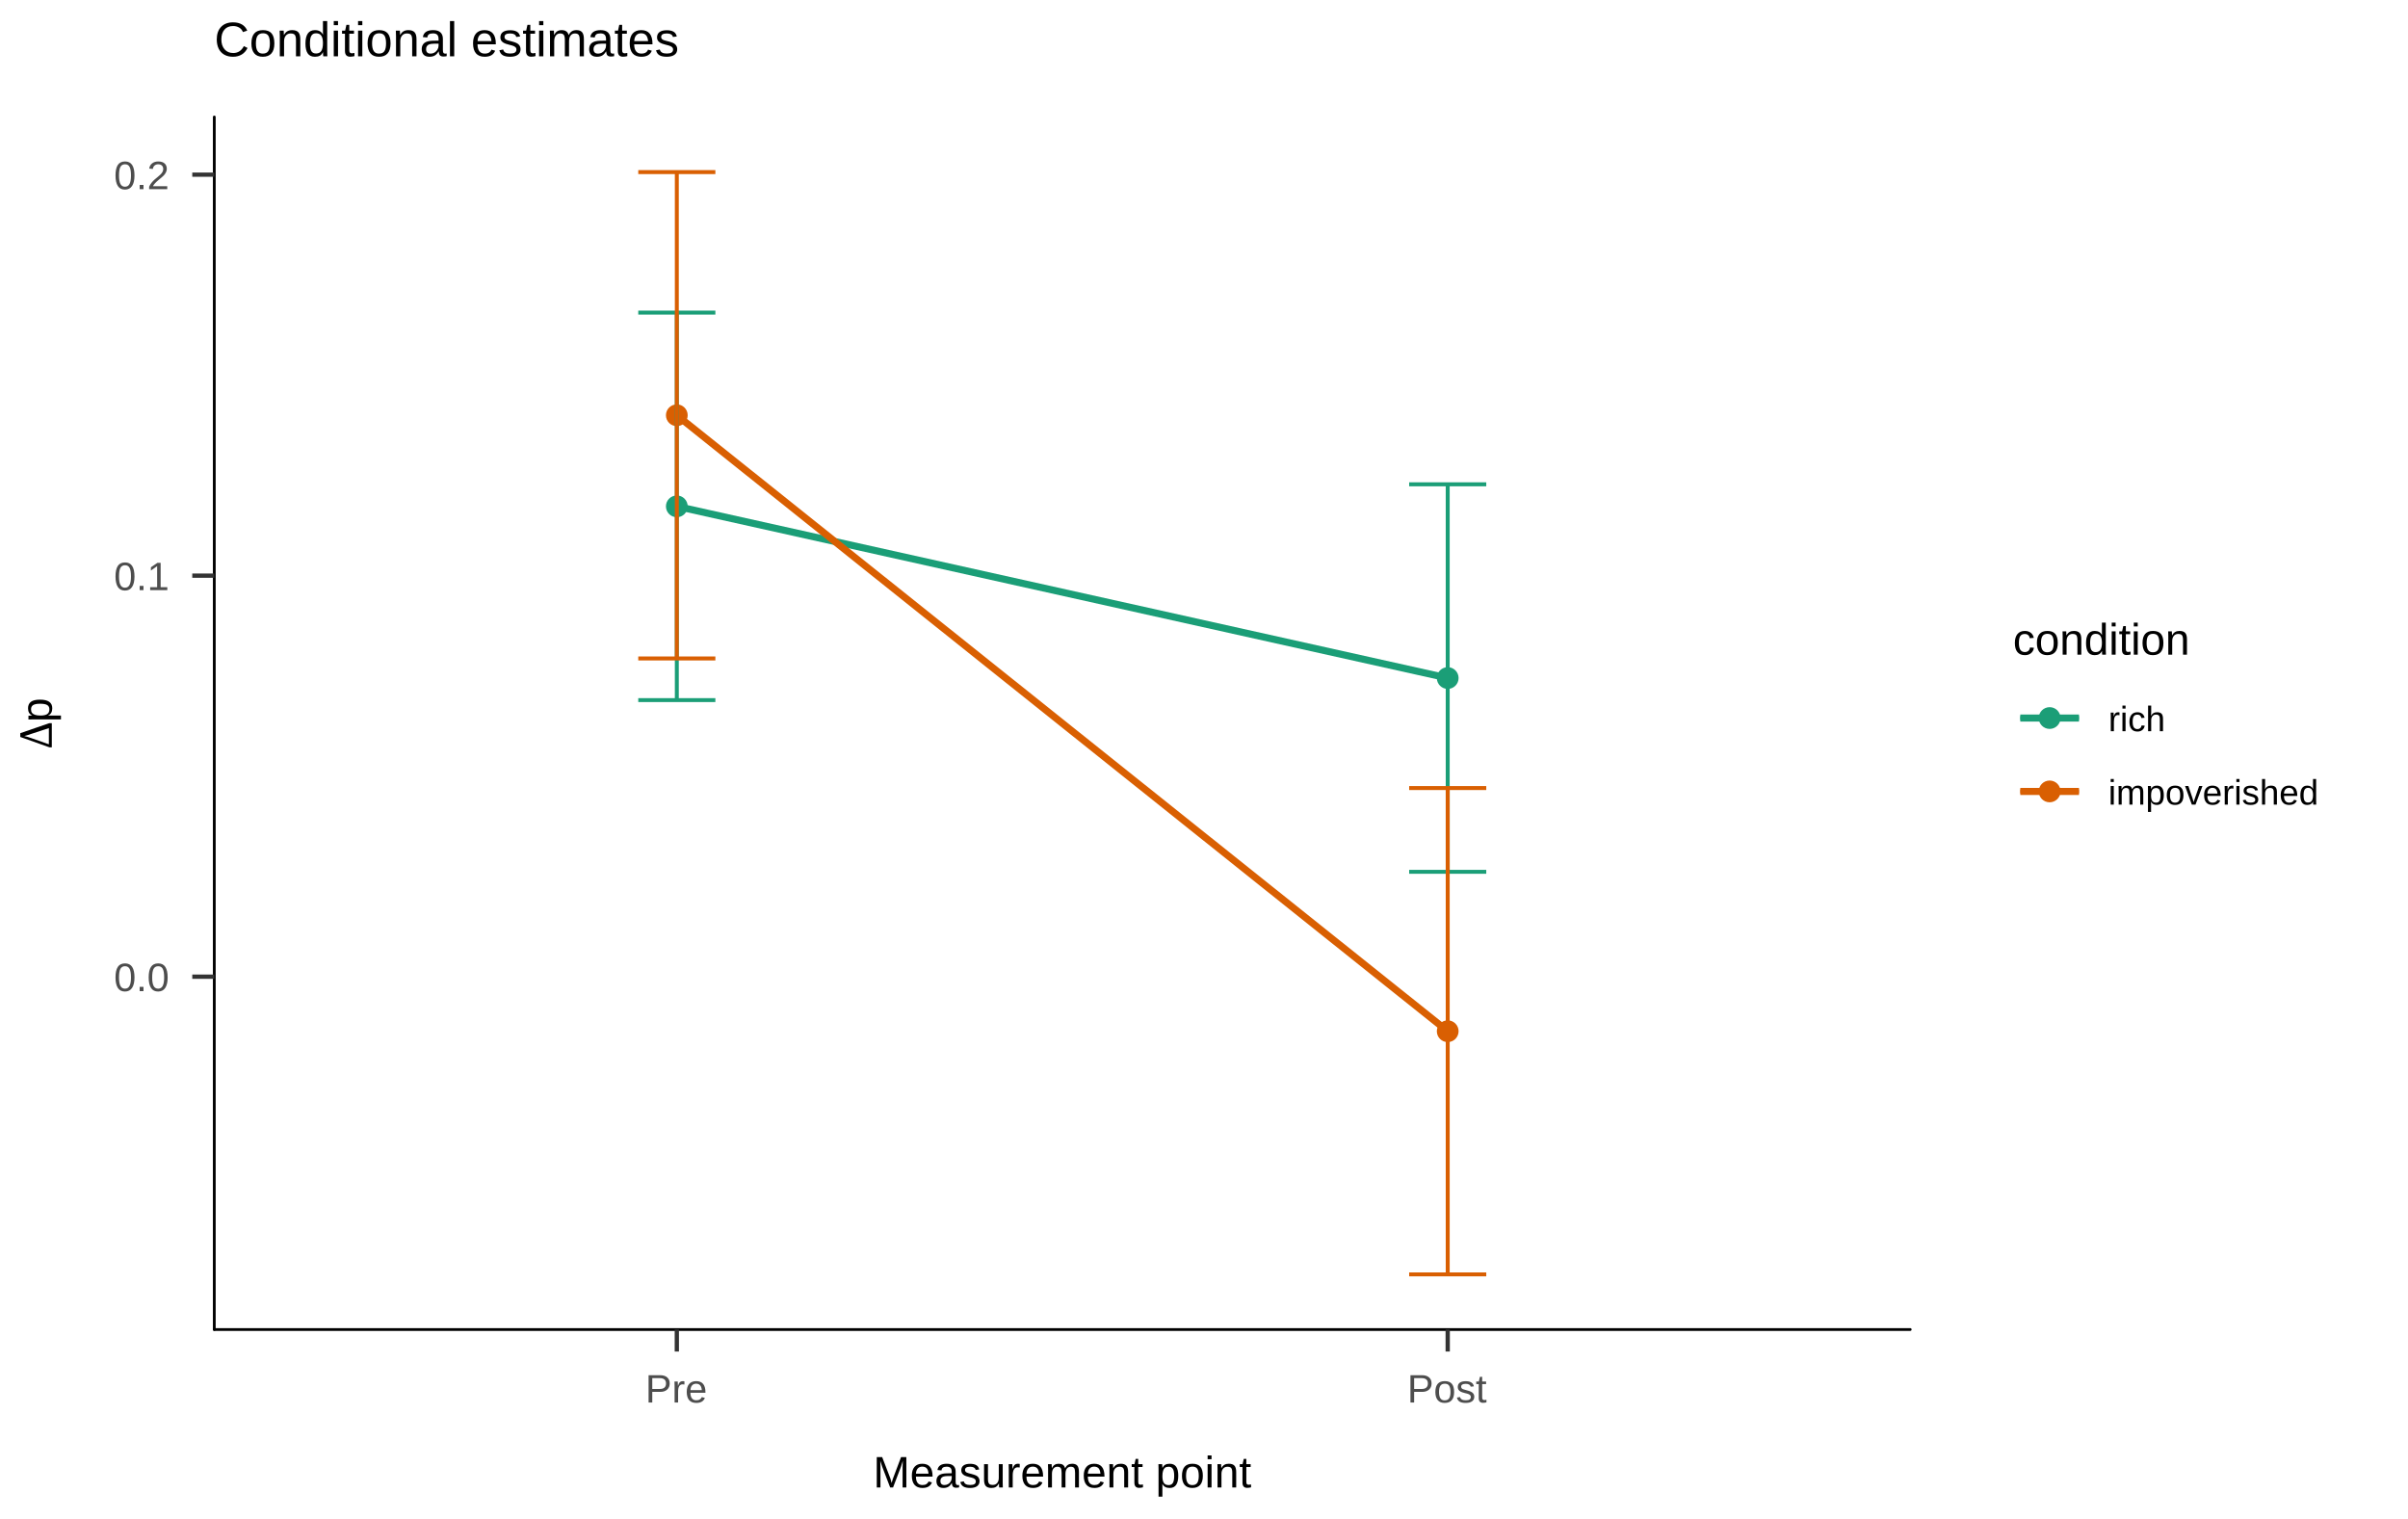
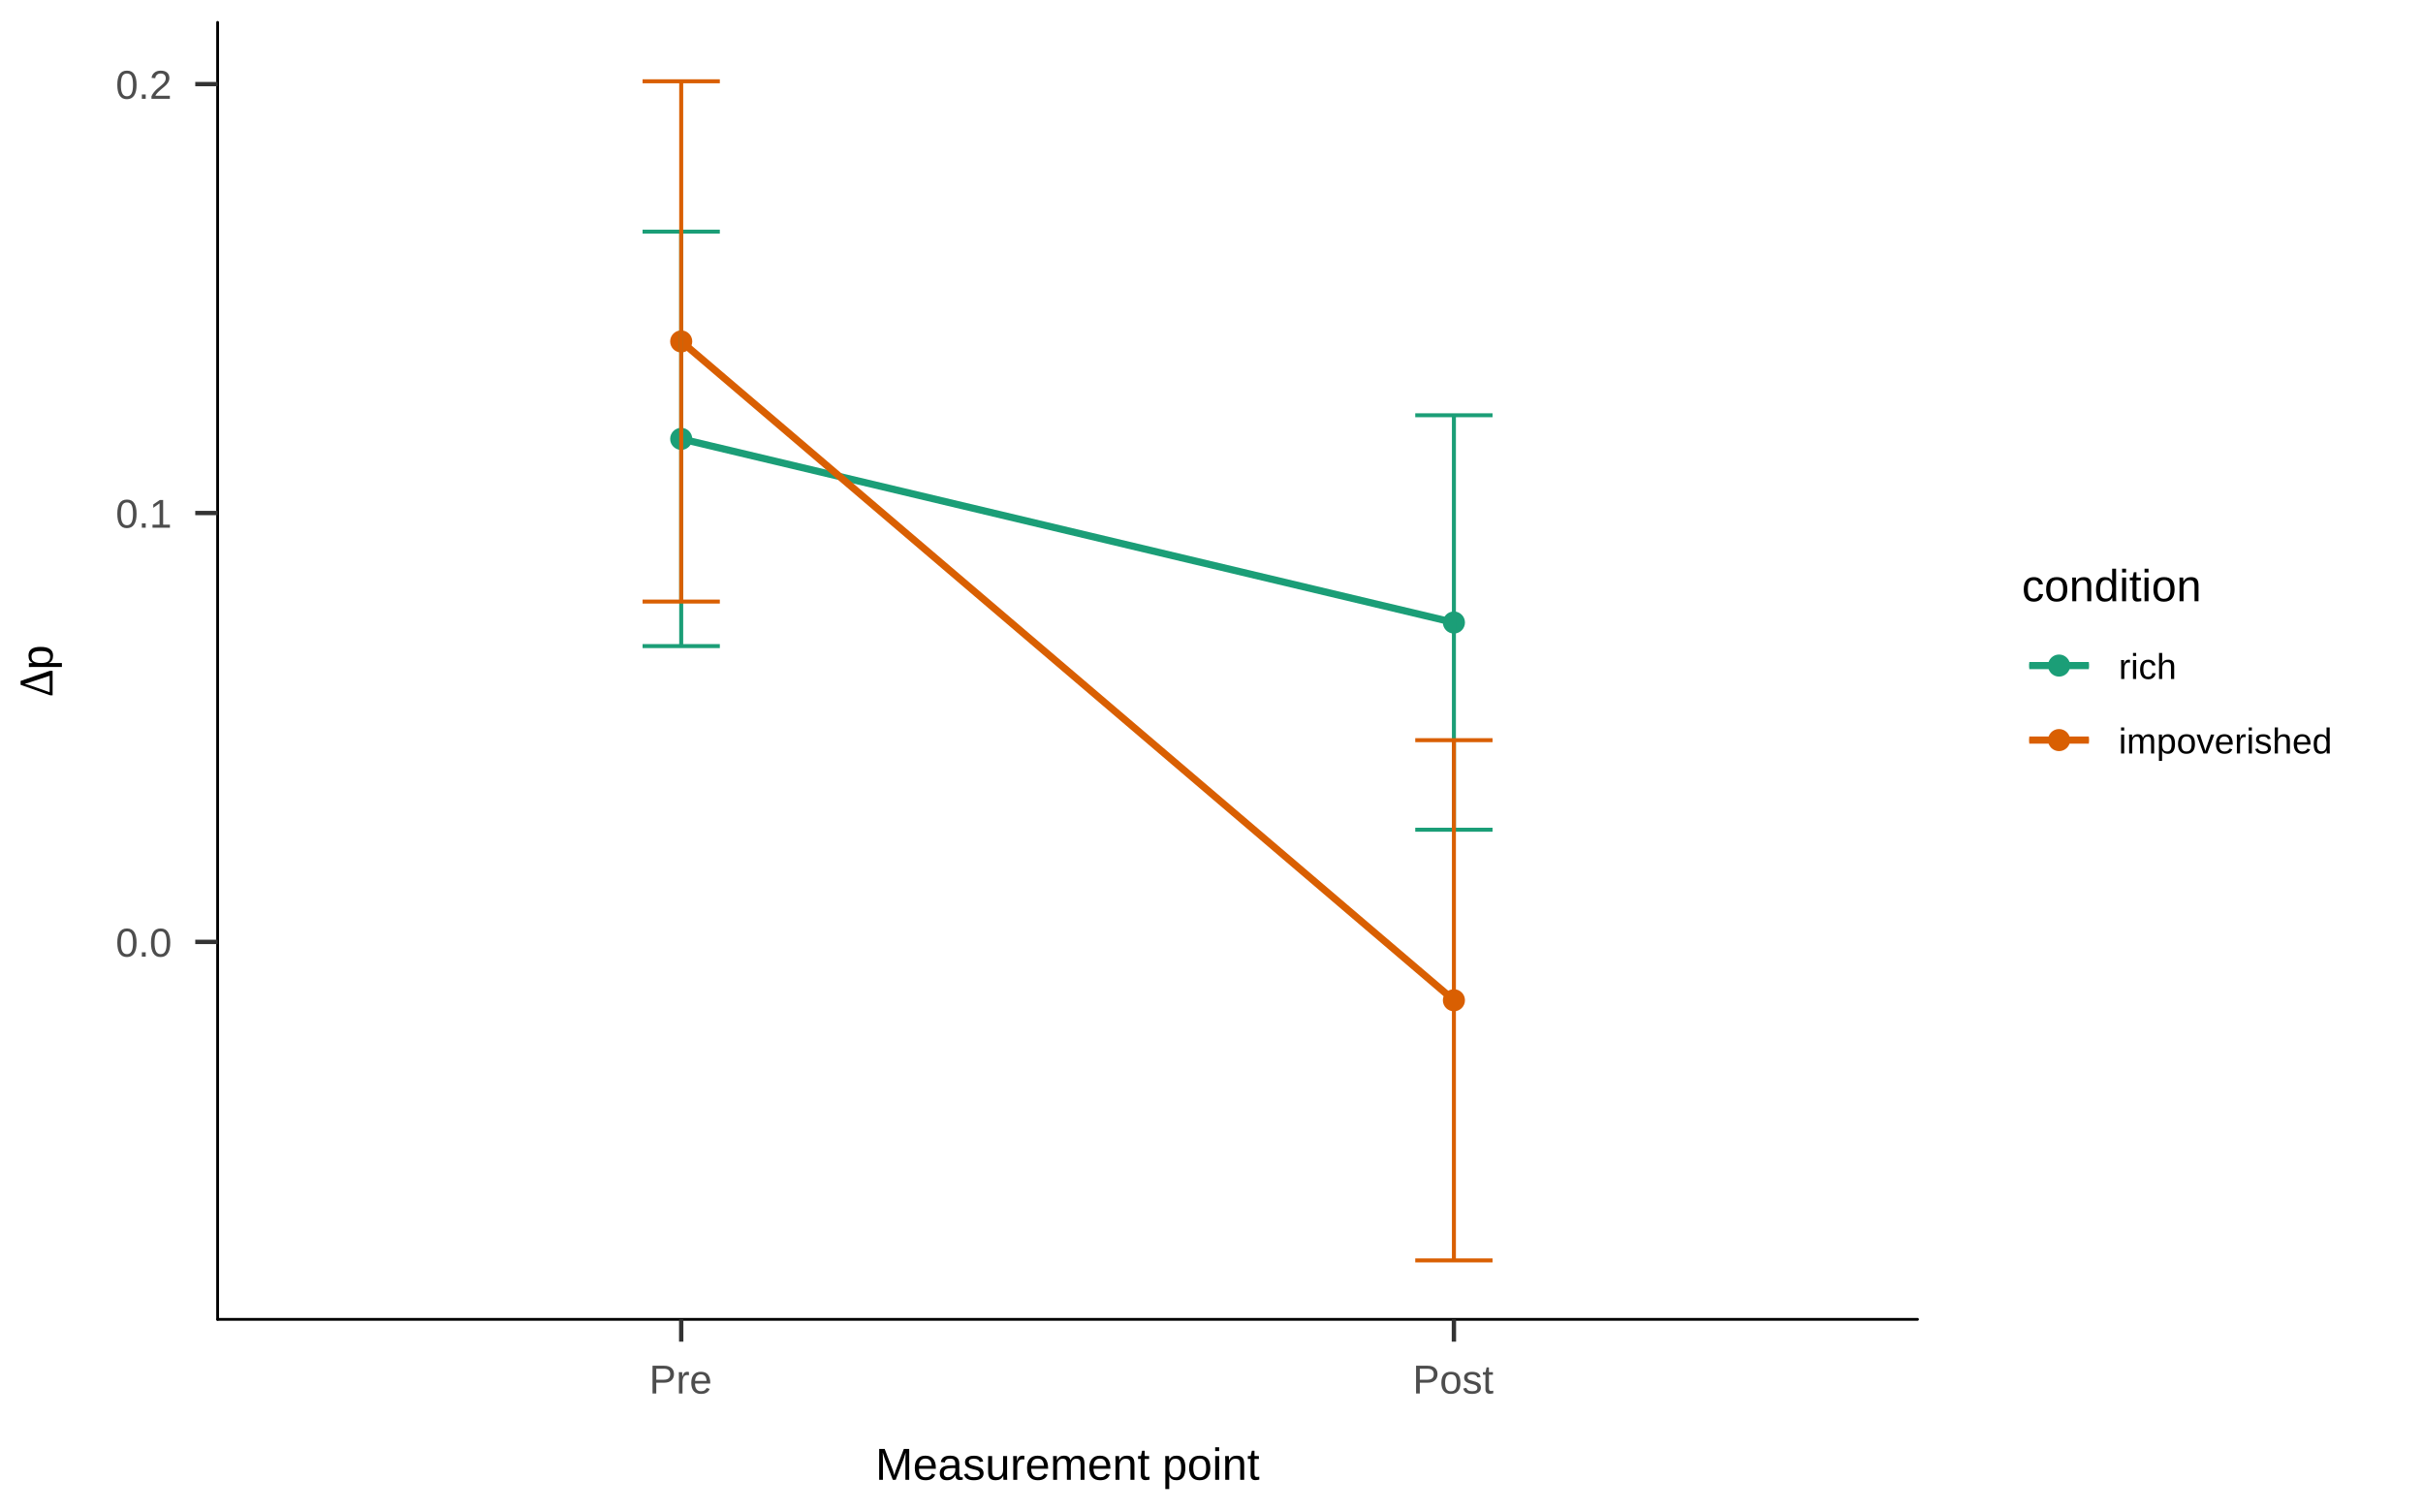
- <svg xmlns="http://www.w3.org/2000/svg" viewBox="0 0 654.00 412.50">
+ <svg xmlns="http://www.w3.org/2000/svg" viewBox="0 0 648.00 404.25">
  <defs>
    <style type="text/css">
    line, polyline, path, rect, circle {
      fill: none;
      stroke: #000000;
      stroke-linecap: round;
      stroke-linejoin: round;
      stroke-miterlimit: 10.00;
    }
  </style>
  </defs>
  <rect width="100%" height="100%" style="stroke: none; fill: #FFFFFF;" />
-   <rect x="0.00" y="0.00" width="654.00" height="412.50" style="stroke-width: 1.16; stroke: #FFFFFF; fill: #FFFFFF;" />
+   <rect x="0.00" y="0.00" width="648.00" height="404.25" style="stroke-width: 1.16; stroke: #FFFFFF; fill: #FFFFFF;" />
  <defs>
-     <clipPath id="cpNTguMTk1fDUxOC44MTF8MzYxLjA4MXwzMS43Njk=">
-       <rect x="58.20" y="31.77" width="460.62" height="329.31" />
+     <clipPath id="cpNTguMTk1fDUxMi44MTF8MzUyLjgzMXw1Ljk3NzU4">
+       <rect x="58.20" y="5.98" width="454.62" height="346.85" />
    </clipPath>
  </defs>
-   <rect x="58.20" y="31.77" width="460.62" height="329.31" style="stroke-width: 1.16; stroke: none; fill: #FFFFFF;" clip-path="url(#cpNTguMTk1fDUxOC44MTF8MzYxLjA4MXwzMS43Njk=)" />
-   <circle cx="183.82" cy="137.52" r="1.95pt" style="stroke-width: 0.71; stroke: #1B9E77; fill: #1B9E77;" clip-path="url(#cpNTguMTk1fDUxOC44MTF8MzYxLjA4MXwzMS43Njk=)" />
-   <circle cx="393.19" cy="184.15" r="1.95pt" style="stroke-width: 0.71; stroke: #1B9E77; fill: #1B9E77;" clip-path="url(#cpNTguMTk1fDUxOC44MTF8MzYxLjA4MXwzMS43Njk=)" />
-   <circle cx="183.82" cy="112.78" r="1.95pt" style="stroke-width: 0.71; stroke: #D95F02; fill: #D95F02;" clip-path="url(#cpNTguMTk1fDUxOC44MTF8MzYxLjA4MXwzMS43Njk=)" />
-   <circle cx="393.19" cy="280.07" r="1.95pt" style="stroke-width: 0.71; stroke: #D95F02; fill: #D95F02;" clip-path="url(#cpNTguMTk1fDUxOC44MTF8MzYxLjA4MXwzMS43Njk=)" />
-   <polyline points="183.82,137.52 393.19,184.15 " style="stroke-width: 1.92; stroke: #1B9E77; stroke-linecap: butt;" clip-path="url(#cpNTguMTk1fDUxOC44MTF8MzYxLjA4MXwzMS43Njk=)" />
-   <polyline points="183.82,112.78 393.19,280.07 " style="stroke-width: 1.92; stroke: #D95F02; stroke-linecap: butt;" clip-path="url(#cpNTguMTk1fDUxOC44MTF8MzYxLjA4MXwzMS43Njk=)" />
-   <polyline points="173.35,84.90 194.29,84.90 " style="stroke-width: 1.07; stroke: #1B9E77; stroke-linecap: butt;" clip-path="url(#cpNTguMTk1fDUxOC44MTF8MzYxLjA4MXwzMS43Njk=)" />
-   <polyline points="183.82,84.90 183.82,190.14 " style="stroke-width: 1.07; stroke: #1B9E77; stroke-linecap: butt;" clip-path="url(#cpNTguMTk1fDUxOC44MTF8MzYxLjA4MXwzMS43Njk=)" />
-   <polyline points="173.35,190.14 194.29,190.14 " style="stroke-width: 1.07; stroke: #1B9E77; stroke-linecap: butt;" clip-path="url(#cpNTguMTk1fDUxOC44MTF8MzYxLjA4MXwzMS43Njk=)" />
-   <polyline points="382.72,131.53 403.66,131.53 " style="stroke-width: 1.07; stroke: #1B9E77; stroke-linecap: butt;" clip-path="url(#cpNTguMTk1fDUxOC44MTF8MzYxLjA4MXwzMS43Njk=)" />
-   <polyline points="393.19,131.53 393.19,236.77 " style="stroke-width: 1.07; stroke: #1B9E77; stroke-linecap: butt;" clip-path="url(#cpNTguMTk1fDUxOC44MTF8MzYxLjA4MXwzMS43Njk=)" />
-   <polyline points="382.72,236.77 403.66,236.77 " style="stroke-width: 1.07; stroke: #1B9E77; stroke-linecap: butt;" clip-path="url(#cpNTguMTk1fDUxOC44MTF8MzYxLjA4MXwzMS43Njk=)" />
-   <polyline points="173.35,46.74 194.29,46.74 " style="stroke-width: 1.07; stroke: #D95F02; stroke-linecap: butt;" clip-path="url(#cpNTguMTk1fDUxOC44MTF8MzYxLjA4MXwzMS43Njk=)" />
-   <polyline points="183.82,46.74 183.82,178.83 " style="stroke-width: 1.07; stroke: #D95F02; stroke-linecap: butt;" clip-path="url(#cpNTguMTk1fDUxOC44MTF8MzYxLjA4MXwzMS43Njk=)" />
-   <polyline points="173.35,178.83 194.29,178.83 " style="stroke-width: 1.07; stroke: #D95F02; stroke-linecap: butt;" clip-path="url(#cpNTguMTk1fDUxOC44MTF8MzYxLjA4MXwzMS43Njk=)" />
-   <polyline points="382.72,214.02 403.66,214.02 " style="stroke-width: 1.07; stroke: #D95F02; stroke-linecap: butt;" clip-path="url(#cpNTguMTk1fDUxOC44MTF8MzYxLjA4MXwzMS43Njk=)" />
-   <polyline points="393.19,214.02 393.19,346.11 " style="stroke-width: 1.07; stroke: #D95F02; stroke-linecap: butt;" clip-path="url(#cpNTguMTk1fDUxOC44MTF8MzYxLjA4MXwzMS43Njk=)" />
-   <polyline points="382.72,346.11 403.66,346.11 " style="stroke-width: 1.07; stroke: #D95F02; stroke-linecap: butt;" clip-path="url(#cpNTguMTk1fDUxOC44MTF8MzYxLjA4MXwzMS43Njk=)" />
+   <rect x="58.20" y="5.98" width="454.62" height="346.85" style="stroke-width: 1.16; stroke: none; fill: #FFFFFF;" clip-path="url(#cpNTguMTk1fDUxMi44MTF8MzUyLjgzMXw1Ljk3NzU4)" />
+   <circle cx="182.18" cy="117.37" r="1.95pt" style="stroke-width: 0.71; stroke: #1B9E77; fill: #1B9E77;" clip-path="url(#cpNTguMTk1fDUxMi44MTF8MzUyLjgzMXw1Ljk3NzU4)" />
+   <circle cx="388.83" cy="166.48" r="1.95pt" style="stroke-width: 0.71; stroke: #1B9E77; fill: #1B9E77;" clip-path="url(#cpNTguMTk1fDUxMi44MTF8MzUyLjgzMXw1Ljk3NzU4)" />
+   <circle cx="182.18" cy="91.31" r="1.95pt" style="stroke-width: 0.71; stroke: #D95F02; fill: #D95F02;" clip-path="url(#cpNTguMTk1fDUxMi44MTF8MzUyLjgzMXw1Ljk3NzU4)" />
+   <circle cx="388.83" cy="267.50" r="1.95pt" style="stroke-width: 0.71; stroke: #D95F02; fill: #D95F02;" clip-path="url(#cpNTguMTk1fDUxMi44MTF8MzUyLjgzMXw1Ljk3NzU4)" />
+   <polyline points="182.18,117.37 388.83,166.48 " style="stroke-width: 1.92; stroke: #1B9E77; stroke-linecap: butt;" clip-path="url(#cpNTguMTk1fDUxMi44MTF8MzUyLjgzMXw1Ljk3NzU4)" />
+   <polyline points="182.18,91.31 388.83,267.50 " style="stroke-width: 1.92; stroke: #D95F02; stroke-linecap: butt;" clip-path="url(#cpNTguMTk1fDUxMi44MTF8MzUyLjgzMXw1Ljk3NzU4)" />
+   <polyline points="171.85,61.94 192.51,61.94 " style="stroke-width: 1.07; stroke: #1B9E77; stroke-linecap: butt;" clip-path="url(#cpNTguMTk1fDUxMi44MTF8MzUyLjgzMXw1Ljk3NzU4)" />
+   <polyline points="182.18,61.94 182.18,172.79 " style="stroke-width: 1.07; stroke: #1B9E77; stroke-linecap: butt;" clip-path="url(#cpNTguMTk1fDUxMi44MTF8MzUyLjgzMXw1Ljk3NzU4)" />
+   <polyline points="171.85,172.79 192.51,172.79 " style="stroke-width: 1.07; stroke: #1B9E77; stroke-linecap: butt;" clip-path="url(#cpNTguMTk1fDUxMi44MTF8MzUyLjgzMXw1Ljk3NzU4)" />
+   <polyline points="378.49,111.05 399.16,111.05 " style="stroke-width: 1.07; stroke: #1B9E77; stroke-linecap: butt;" clip-path="url(#cpNTguMTk1fDUxMi44MTF8MzUyLjgzMXw1Ljk3NzU4)" />
+   <polyline points="388.83,111.05 388.83,221.90 " style="stroke-width: 1.07; stroke: #1B9E77; stroke-linecap: butt;" clip-path="url(#cpNTguMTk1fDUxMi44MTF8MzUyLjgzMXw1Ljk3NzU4)" />
+   <polyline points="378.49,221.90 399.16,221.90 " style="stroke-width: 1.07; stroke: #1B9E77; stroke-linecap: butt;" clip-path="url(#cpNTguMTk1fDUxMi44MTF8MzUyLjgzMXw1Ljk3NzU4)" />
+   <polyline points="171.85,21.74 192.51,21.74 " style="stroke-width: 1.07; stroke: #D95F02; stroke-linecap: butt;" clip-path="url(#cpNTguMTk1fDUxMi44MTF8MzUyLjgzMXw1Ljk3NzU4)" />
+   <polyline points="182.18,21.74 182.18,160.87 " style="stroke-width: 1.07; stroke: #D95F02; stroke-linecap: butt;" clip-path="url(#cpNTguMTk1fDUxMi44MTF8MzUyLjgzMXw1Ljk3NzU4)" />
+   <polyline points="171.85,160.87 192.51,160.87 " style="stroke-width: 1.07; stroke: #D95F02; stroke-linecap: butt;" clip-path="url(#cpNTguMTk1fDUxMi44MTF8MzUyLjgzMXw1Ljk3NzU4)" />
+   <polyline points="378.49,197.94 399.16,197.94 " style="stroke-width: 1.07; stroke: #D95F02; stroke-linecap: butt;" clip-path="url(#cpNTguMTk1fDUxMi44MTF8MzUyLjgzMXw1Ljk3NzU4)" />
+   <polyline points="388.83,197.94 388.83,337.06 " style="stroke-width: 1.07; stroke: #D95F02; stroke-linecap: butt;" clip-path="url(#cpNTguMTk1fDUxMi44MTF8MzUyLjgzMXw1Ljk3NzU4)" />
+   <polyline points="378.49,337.06 399.16,337.06 " style="stroke-width: 1.07; stroke: #D95F02; stroke-linecap: butt;" clip-path="url(#cpNTguMTk1fDUxMi44MTF8MzUyLjgzMXw1Ljk3NzU4)" />
  <defs>
-     <clipPath id="cpMHw2NTR8NDEyLjV8MA==">
-       <rect x="0.00" y="0.00" width="654.00" height="412.50" />
+     <clipPath id="cpMHw2NDh8NDA0LjI1fDA=">
+       <rect x="0.00" y="0.00" width="648.00" height="404.25" />
    </clipPath>
  </defs>
-   <polyline points="58.20,361.08 58.20,31.77 " style="stroke-width: 0.75;" clip-path="url(#cpMHw2NTR8NDEyLjV8MA==)" />
-   <g clip-path="url(#cpMHw2NTR8NDEyLjV8MA==)">
-     <text x="30.95" y="269.18" style="font-size: 10.80px; fill: #4D4D4D; font-family: Arial;" textLength="15.29px" lengthAdjust="spacingAndGlyphs">0.0</text>
+   <polyline points="58.20,352.83 58.20,5.98 " style="stroke-width: 0.75;" clip-path="url(#cpMHw2NDh8NDA0LjI1fDA=)" />
+   <g clip-path="url(#cpMHw2NDh8NDA0LjI1fDA=)">
+     <text x="30.95" y="255.83" style="font-size: 10.80px; fill: #4D4D4D; font-family: Arial;" textLength="15.29px" lengthAdjust="spacingAndGlyphs">0.0</text>
  </g>
-   <g clip-path="url(#cpMHw2NTR8NDEyLjV8MA==)">
-     <text x="30.95" y="160.28" style="font-size: 10.80px; fill: #4D4D4D; font-family: Arial;" textLength="15.29px" lengthAdjust="spacingAndGlyphs">0.1</text>
+   <g clip-path="url(#cpMHw2NDh8NDA0LjI1fDA=)">
+     <text x="30.95" y="141.13" style="font-size: 10.80px; fill: #4D4D4D; font-family: Arial;" textLength="15.29px" lengthAdjust="spacingAndGlyphs">0.1</text>
  </g>
-   <g clip-path="url(#cpMHw2NTR8NDEyLjV8MA==)">
-     <text x="30.95" y="51.38" style="font-size: 10.80px; fill: #4D4D4D; font-family: Arial;" textLength="15.29px" lengthAdjust="spacingAndGlyphs">0.2</text>
+   <g clip-path="url(#cpMHw2NDh8NDA0LjI1fDA=)">
+     <text x="30.95" y="26.42" style="font-size: 10.80px; fill: #4D4D4D; font-family: Arial;" textLength="15.29px" lengthAdjust="spacingAndGlyphs">0.2</text>
  </g>
-   <polyline points="52.22,265.25 58.20,265.25 " style="stroke-width: 1.16; stroke: #333333; stroke-linecap: butt;" clip-path="url(#cpMHw2NTR8NDEyLjV8MA==)" />
-   <polyline points="52.22,156.34 58.20,156.34 " style="stroke-width: 1.16; stroke: #333333; stroke-linecap: butt;" clip-path="url(#cpMHw2NTR8NDEyLjV8MA==)" />
-   <polyline points="52.22,47.44 58.20,47.44 " style="stroke-width: 1.16; stroke: #333333; stroke-linecap: butt;" clip-path="url(#cpMHw2NTR8NDEyLjV8MA==)" />
-   <polyline points="58.20,361.08 518.81,361.08 " style="stroke-width: 0.75;" clip-path="url(#cpMHw2NTR8NDEyLjV8MA==)" />
-   <polyline points="183.82,367.06 183.82,361.08 " style="stroke-width: 1.16; stroke: #333333; stroke-linecap: butt;" clip-path="url(#cpMHw2NTR8NDEyLjV8MA==)" />
-   <polyline points="393.19,367.06 393.19,361.08 " style="stroke-width: 1.16; stroke: #333333; stroke-linecap: butt;" clip-path="url(#cpMHw2NTR8NDEyLjV8MA==)" />
-   <g clip-path="url(#cpMHw2NTR8NDEyLjV8MA==)">
-     <text x="175.26" y="380.91" style="font-size: 10.80px; fill: #4D4D4D; font-family: Arial;" textLength="17.12px" lengthAdjust="spacingAndGlyphs">Pre</text>
+   <polyline points="52.22,251.89 58.20,251.89 " style="stroke-width: 1.16; stroke: #333333; stroke-linecap: butt;" clip-path="url(#cpMHw2NDh8NDA0LjI1fDA=)" />
+   <polyline points="52.22,137.19 58.20,137.19 " style="stroke-width: 1.16; stroke: #333333; stroke-linecap: butt;" clip-path="url(#cpMHw2NDh8NDA0LjI1fDA=)" />
+   <polyline points="52.22,22.49 58.20,22.49 " style="stroke-width: 1.16; stroke: #333333; stroke-linecap: butt;" clip-path="url(#cpMHw2NDh8NDA0LjI1fDA=)" />
+   <polyline points="58.20,352.83 512.81,352.83 " style="stroke-width: 0.75;" clip-path="url(#cpMHw2NDh8NDA0LjI1fDA=)" />
+   <polyline points="182.18,358.81 182.18,352.83 " style="stroke-width: 1.16; stroke: #333333; stroke-linecap: butt;" clip-path="url(#cpMHw2NDh8NDA0LjI1fDA=)" />
+   <polyline points="388.83,358.81 388.83,352.83 " style="stroke-width: 1.16; stroke: #333333; stroke-linecap: butt;" clip-path="url(#cpMHw2NDh8NDA0LjI1fDA=)" />
+   <g clip-path="url(#cpMHw2NDh8NDA0LjI1fDA=)">
+     <text x="173.62" y="372.66" style="font-size: 10.80px; fill: #4D4D4D; font-family: Arial;" textLength="17.12px" lengthAdjust="spacingAndGlyphs">Pre</text>
  </g>
-   <g clip-path="url(#cpMHw2NTR8NDEyLjV8MA==)">
-     <text x="382.18" y="380.91" style="font-size: 10.80px; fill: #4D4D4D; font-family: Arial;" textLength="22.01px" lengthAdjust="spacingAndGlyphs">Post</text>
+   <g clip-path="url(#cpMHw2NDh8NDA0LjI1fDA=)">
+     <text x="377.82" y="372.66" style="font-size: 10.80px; fill: #4D4D4D; font-family: Arial;" textLength="22.01px" lengthAdjust="spacingAndGlyphs">Post</text>
  </g>
-   <g clip-path="url(#cpMHw2NTR8NDEyLjV8MA==)">
-     <text x="237.14" y="403.99" style="font-size: 12.00px; font-family: Arial;" textLength="102.72px" lengthAdjust="spacingAndGlyphs">Measurement point</text>
+   <g clip-path="url(#cpMHw2NDh8NDA0LjI1fDA=)">
+     <text x="234.14" y="395.74" style="font-size: 12.00px; font-family: Arial;" textLength="102.72px" lengthAdjust="spacingAndGlyphs">Measurement point</text>
  </g>
-   <g clip-path="url(#cpMHw2NTR8NDEyLjV8MA==)">
-     <text transform="translate(14.07,203.34) rotate(-90)" style="font-size: 12.00px; font-family: Cambria;" textLength="7.15px" lengthAdjust="spacingAndGlyphs">Δ</text>
+   <g clip-path="url(#cpMHw2NDh8NDA0LjI1fDA=)">
+     <text transform="translate(14.07,186.32) rotate(-90)" style="font-size: 12.00px; font-family: Cambria;" textLength="7.15px" lengthAdjust="spacingAndGlyphs">Δ</text>
  </g>
-   <g clip-path="url(#cpMHw2NTR8NDEyLjV8MA==)">
-     <text transform="translate(14.07,196.19) rotate(-90)" style="font-size: 12.00px; font-family: Arial;" textLength="6.67px" lengthAdjust="spacingAndGlyphs">p</text>
+   <g clip-path="url(#cpMHw2NDh8NDA0LjI1fDA=)">
+     <text transform="translate(14.07,179.17) rotate(-90)" style="font-size: 12.00px; font-family: Arial;" textLength="6.67px" lengthAdjust="spacingAndGlyphs">p</text>
  </g>
-   <rect x="530.77" y="152.01" width="117.26" height="88.83" style="stroke-width: 1.16; stroke: none; fill: #FFFFFF;" clip-path="url(#cpMHw2NTR8NDEyLjV8MA==)" />
-   <g clip-path="url(#cpMHw2NTR8NDEyLjV8MA==)">
-     <text x="546.71" y="177.81" style="font-size: 12.00px; font-family: Arial;" textLength="48.04px" lengthAdjust="spacingAndGlyphs">condition</text>
+   <rect x="524.77" y="134.99" width="117.26" height="88.83" style="stroke-width: 1.16; stroke: none; fill: #FFFFFF;" clip-path="url(#cpMHw2NDh8NDA0LjI1fDA=)" />
+   <g clip-path="url(#cpMHw2NDh8NDA0LjI1fDA=)">
+     <text x="540.71" y="160.79" style="font-size: 12.00px; font-family: Arial;" textLength="48.04px" lengthAdjust="spacingAndGlyphs">condition</text>
  </g>
-   <rect x="546.71" y="185.05" width="19.93" height="19.93" style="stroke-width: 1.16; stroke: none;" clip-path="url(#cpMHw2NTR8NDEyLjV8MA==)" />
-   <circle cx="556.67" cy="195.01" r="1.95pt" style="stroke-width: 0.71; stroke: #1B9E77; fill: #1B9E77;" clip-path="url(#cpMHw2NTR8NDEyLjV8MA==)" />
-   <line x1="548.70" y1="195.01" x2="564.64" y2="195.01" style="stroke-width: 1.92; stroke: #1B9E77; stroke-linecap: butt;" clip-path="url(#cpMHw2NTR8NDEyLjV8MA==)" />
-   <line x1="548.70" y1="195.01" x2="564.64" y2="195.01" style="stroke-width: 1.07; stroke: #1B9E77; stroke-linecap: butt;" clip-path="url(#cpMHw2NTR8NDEyLjV8MA==)" />
-   <rect x="546.71" y="204.98" width="19.93" height="19.93" style="stroke-width: 1.16; stroke: none;" clip-path="url(#cpMHw2NTR8NDEyLjV8MA==)" />
-   <circle cx="556.67" cy="214.94" r="1.95pt" style="stroke-width: 0.71; stroke: #D95F02; fill: #D95F02;" clip-path="url(#cpMHw2NTR8NDEyLjV8MA==)" />
-   <line x1="548.70" y1="214.94" x2="564.64" y2="214.94" style="stroke-width: 1.92; stroke: #D95F02; stroke-linecap: butt;" clip-path="url(#cpMHw2NTR8NDEyLjV8MA==)" />
-   <line x1="548.70" y1="214.94" x2="564.64" y2="214.94" style="stroke-width: 1.07; stroke: #D95F02; stroke-linecap: butt;" clip-path="url(#cpMHw2NTR8NDEyLjV8MA==)" />
-   <g clip-path="url(#cpMHw2NTR8NDEyLjV8MA==)">
-     <text x="572.61" y="198.59" style="font-size: 9.60px; font-family: Arial;" textLength="16.11px" lengthAdjust="spacingAndGlyphs">rich</text>
+   <rect x="540.71" y="168.03" width="19.93" height="19.93" style="stroke-width: 1.16; stroke: none;" clip-path="url(#cpMHw2NDh8NDA0LjI1fDA=)" />
+   <circle cx="550.67" cy="177.99" r="1.95pt" style="stroke-width: 0.71; stroke: #1B9E77; fill: #1B9E77;" clip-path="url(#cpMHw2NDh8NDA0LjI1fDA=)" />
+   <line x1="542.70" y1="177.99" x2="558.64" y2="177.99" style="stroke-width: 1.92; stroke: #1B9E77; stroke-linecap: butt;" clip-path="url(#cpMHw2NDh8NDA0LjI1fDA=)" />
+   <line x1="542.70" y1="177.99" x2="558.64" y2="177.99" style="stroke-width: 1.07; stroke: #1B9E77; stroke-linecap: butt;" clip-path="url(#cpMHw2NDh8NDA0LjI1fDA=)" />
+   <rect x="540.71" y="187.96" width="19.93" height="19.93" style="stroke-width: 1.16; stroke: none;" clip-path="url(#cpMHw2NDh8NDA0LjI1fDA=)" />
+   <circle cx="550.67" cy="197.92" r="1.95pt" style="stroke-width: 0.71; stroke: #D95F02; fill: #D95F02;" clip-path="url(#cpMHw2NDh8NDA0LjI1fDA=)" />
+   <line x1="542.70" y1="197.92" x2="558.64" y2="197.92" style="stroke-width: 1.92; stroke: #D95F02; stroke-linecap: butt;" clip-path="url(#cpMHw2NDh8NDA0LjI1fDA=)" />
+   <line x1="542.70" y1="197.92" x2="558.64" y2="197.92" style="stroke-width: 1.07; stroke: #D95F02; stroke-linecap: butt;" clip-path="url(#cpMHw2NDh8NDA0LjI1fDA=)" />
+   <g clip-path="url(#cpMHw2NDh8NDA0LjI1fDA=)">
+     <text x="566.61" y="181.57" style="font-size: 9.60px; font-family: Arial;" textLength="16.11px" lengthAdjust="spacingAndGlyphs">rich</text>
  </g>
-   <g clip-path="url(#cpMHw2NTR8NDEyLjV8MA==)">
-     <text x="572.61" y="218.52" style="font-size: 9.60px; font-family: Arial;" textLength="59.47px" lengthAdjust="spacingAndGlyphs">impoverished</text>
-   </g>
-   <g clip-path="url(#cpMHw2NTR8NDEyLjV8MA==)">
-     <text x="58.20" y="15.29" style="font-size: 13.20px; font-family: Arial;" textLength="124.29px" lengthAdjust="spacingAndGlyphs">Conditional estimates</text>
+   <g clip-path="url(#cpMHw2NDh8NDA0LjI1fDA=)">
+     <text x="566.61" y="201.50" style="font-size: 9.60px; font-family: Arial;" textLength="59.47px" lengthAdjust="spacingAndGlyphs">impoverished</text>
  </g>
</svg>
